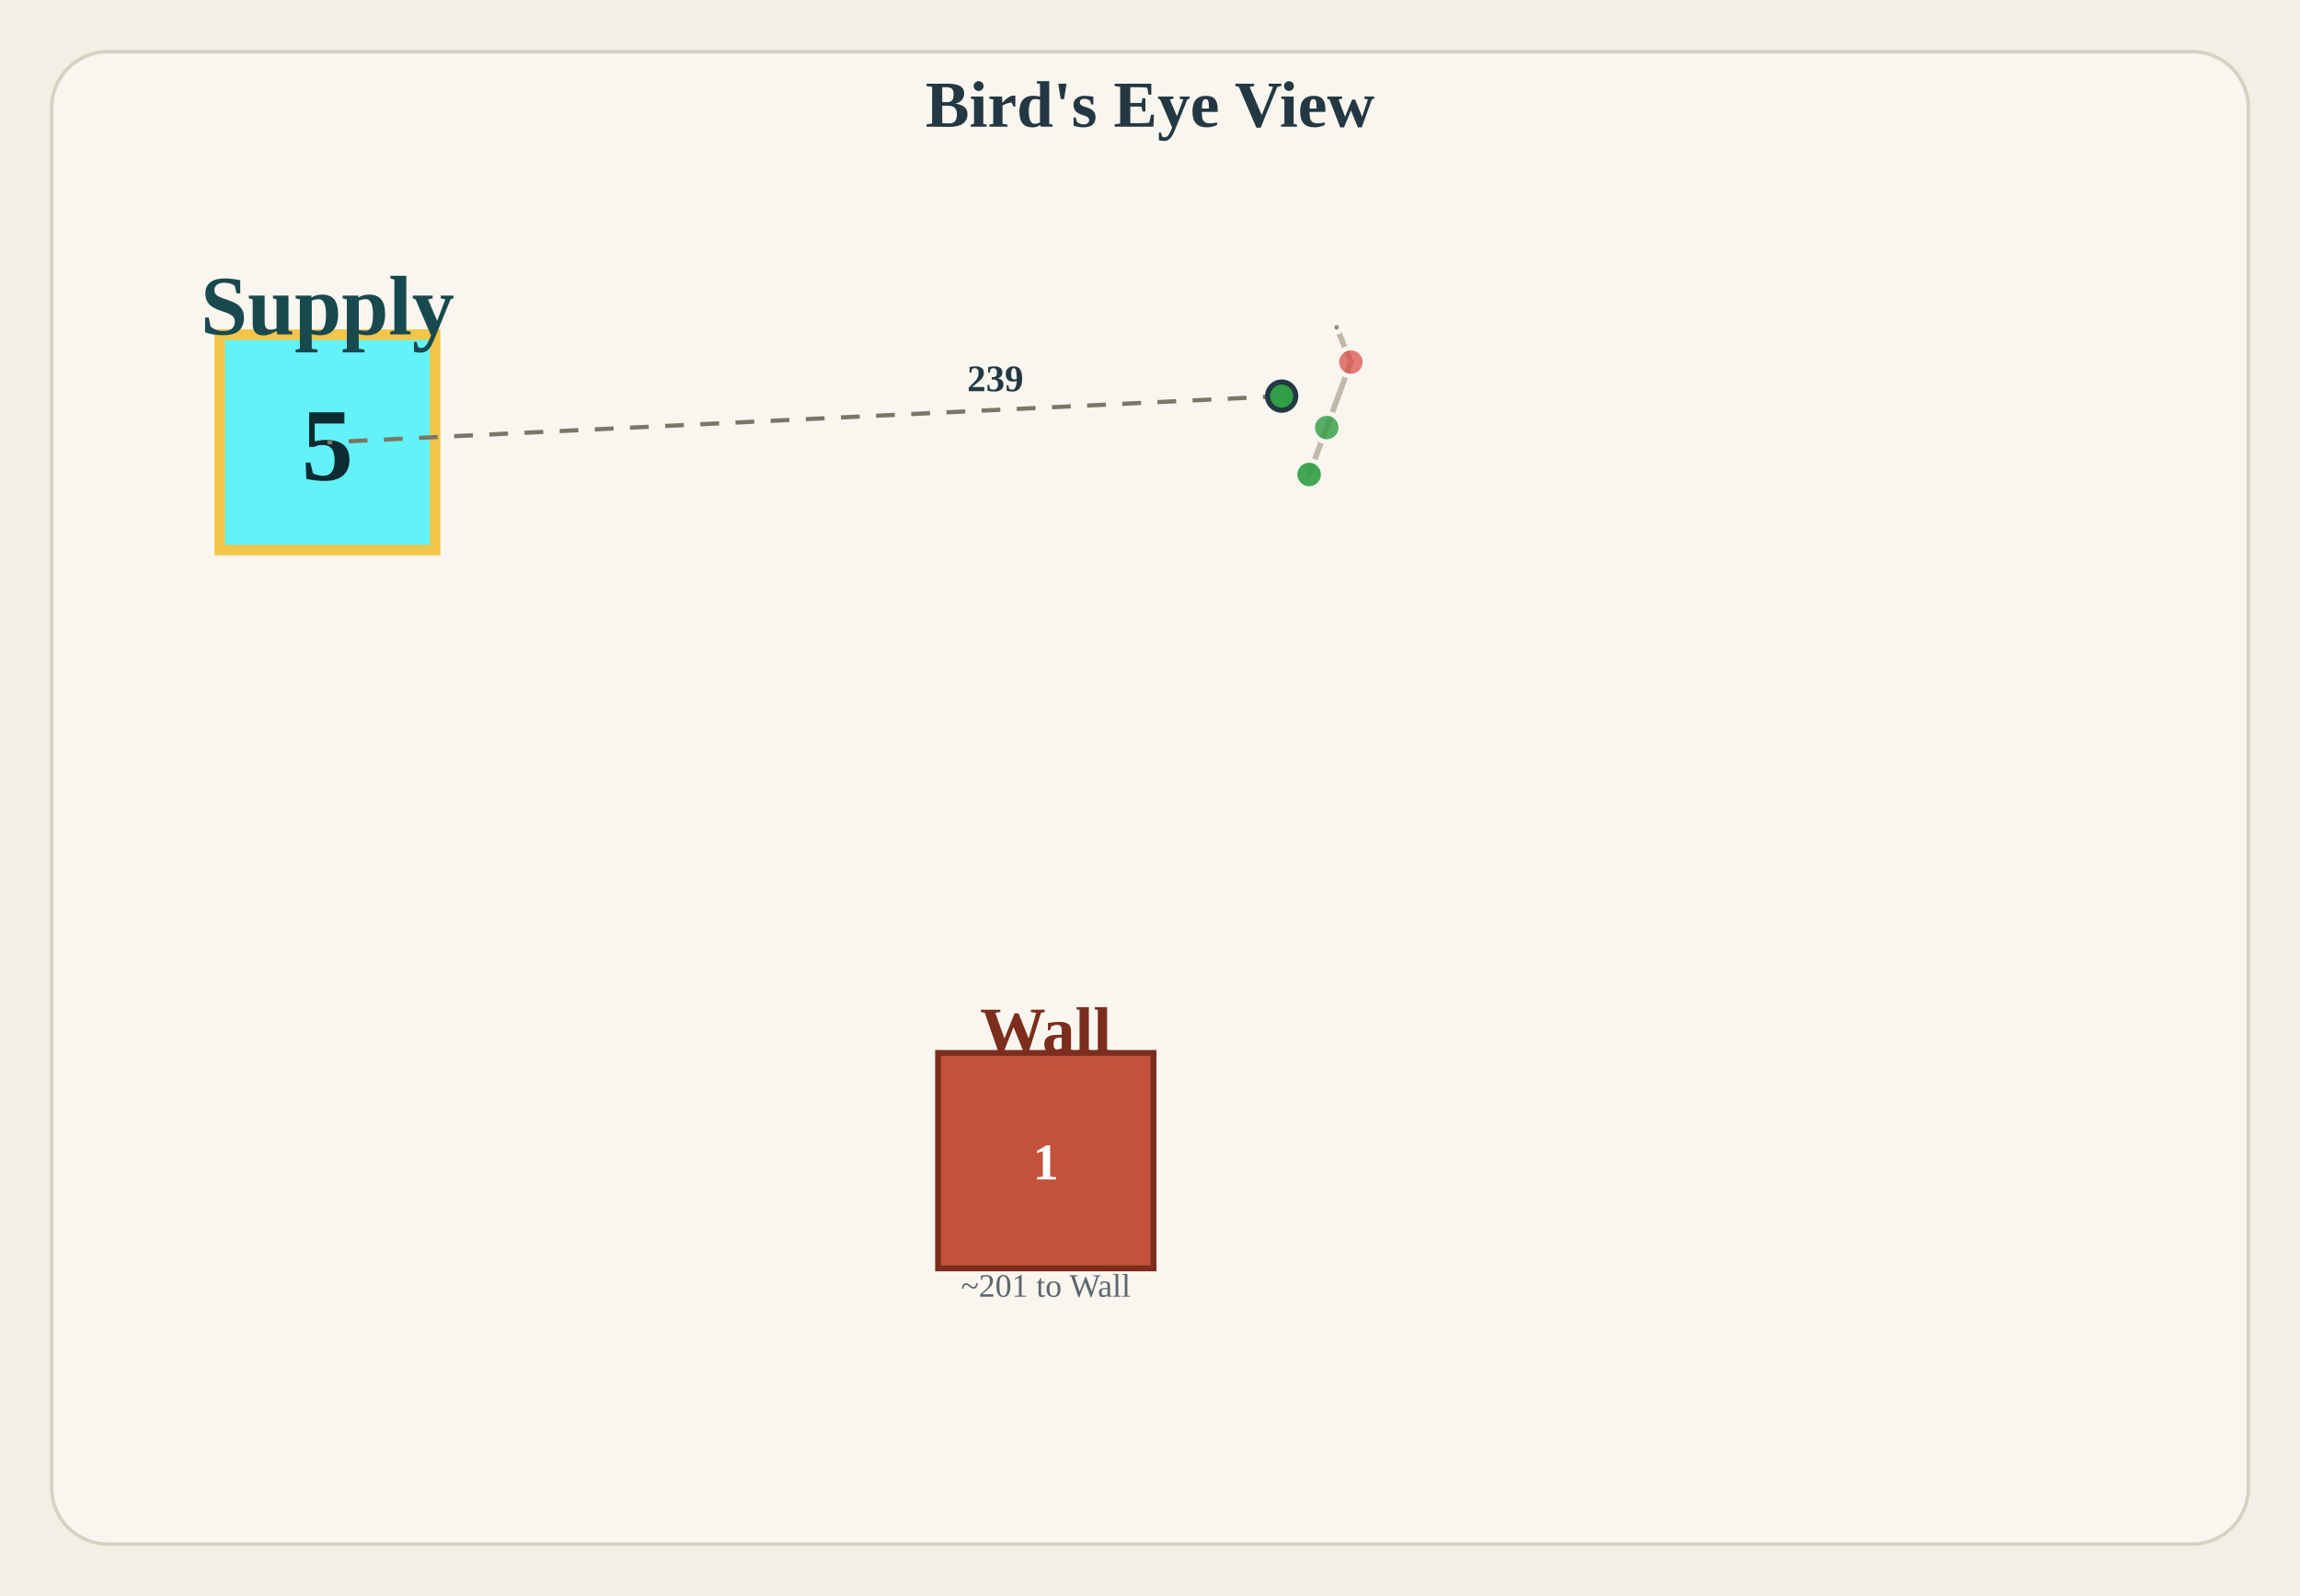
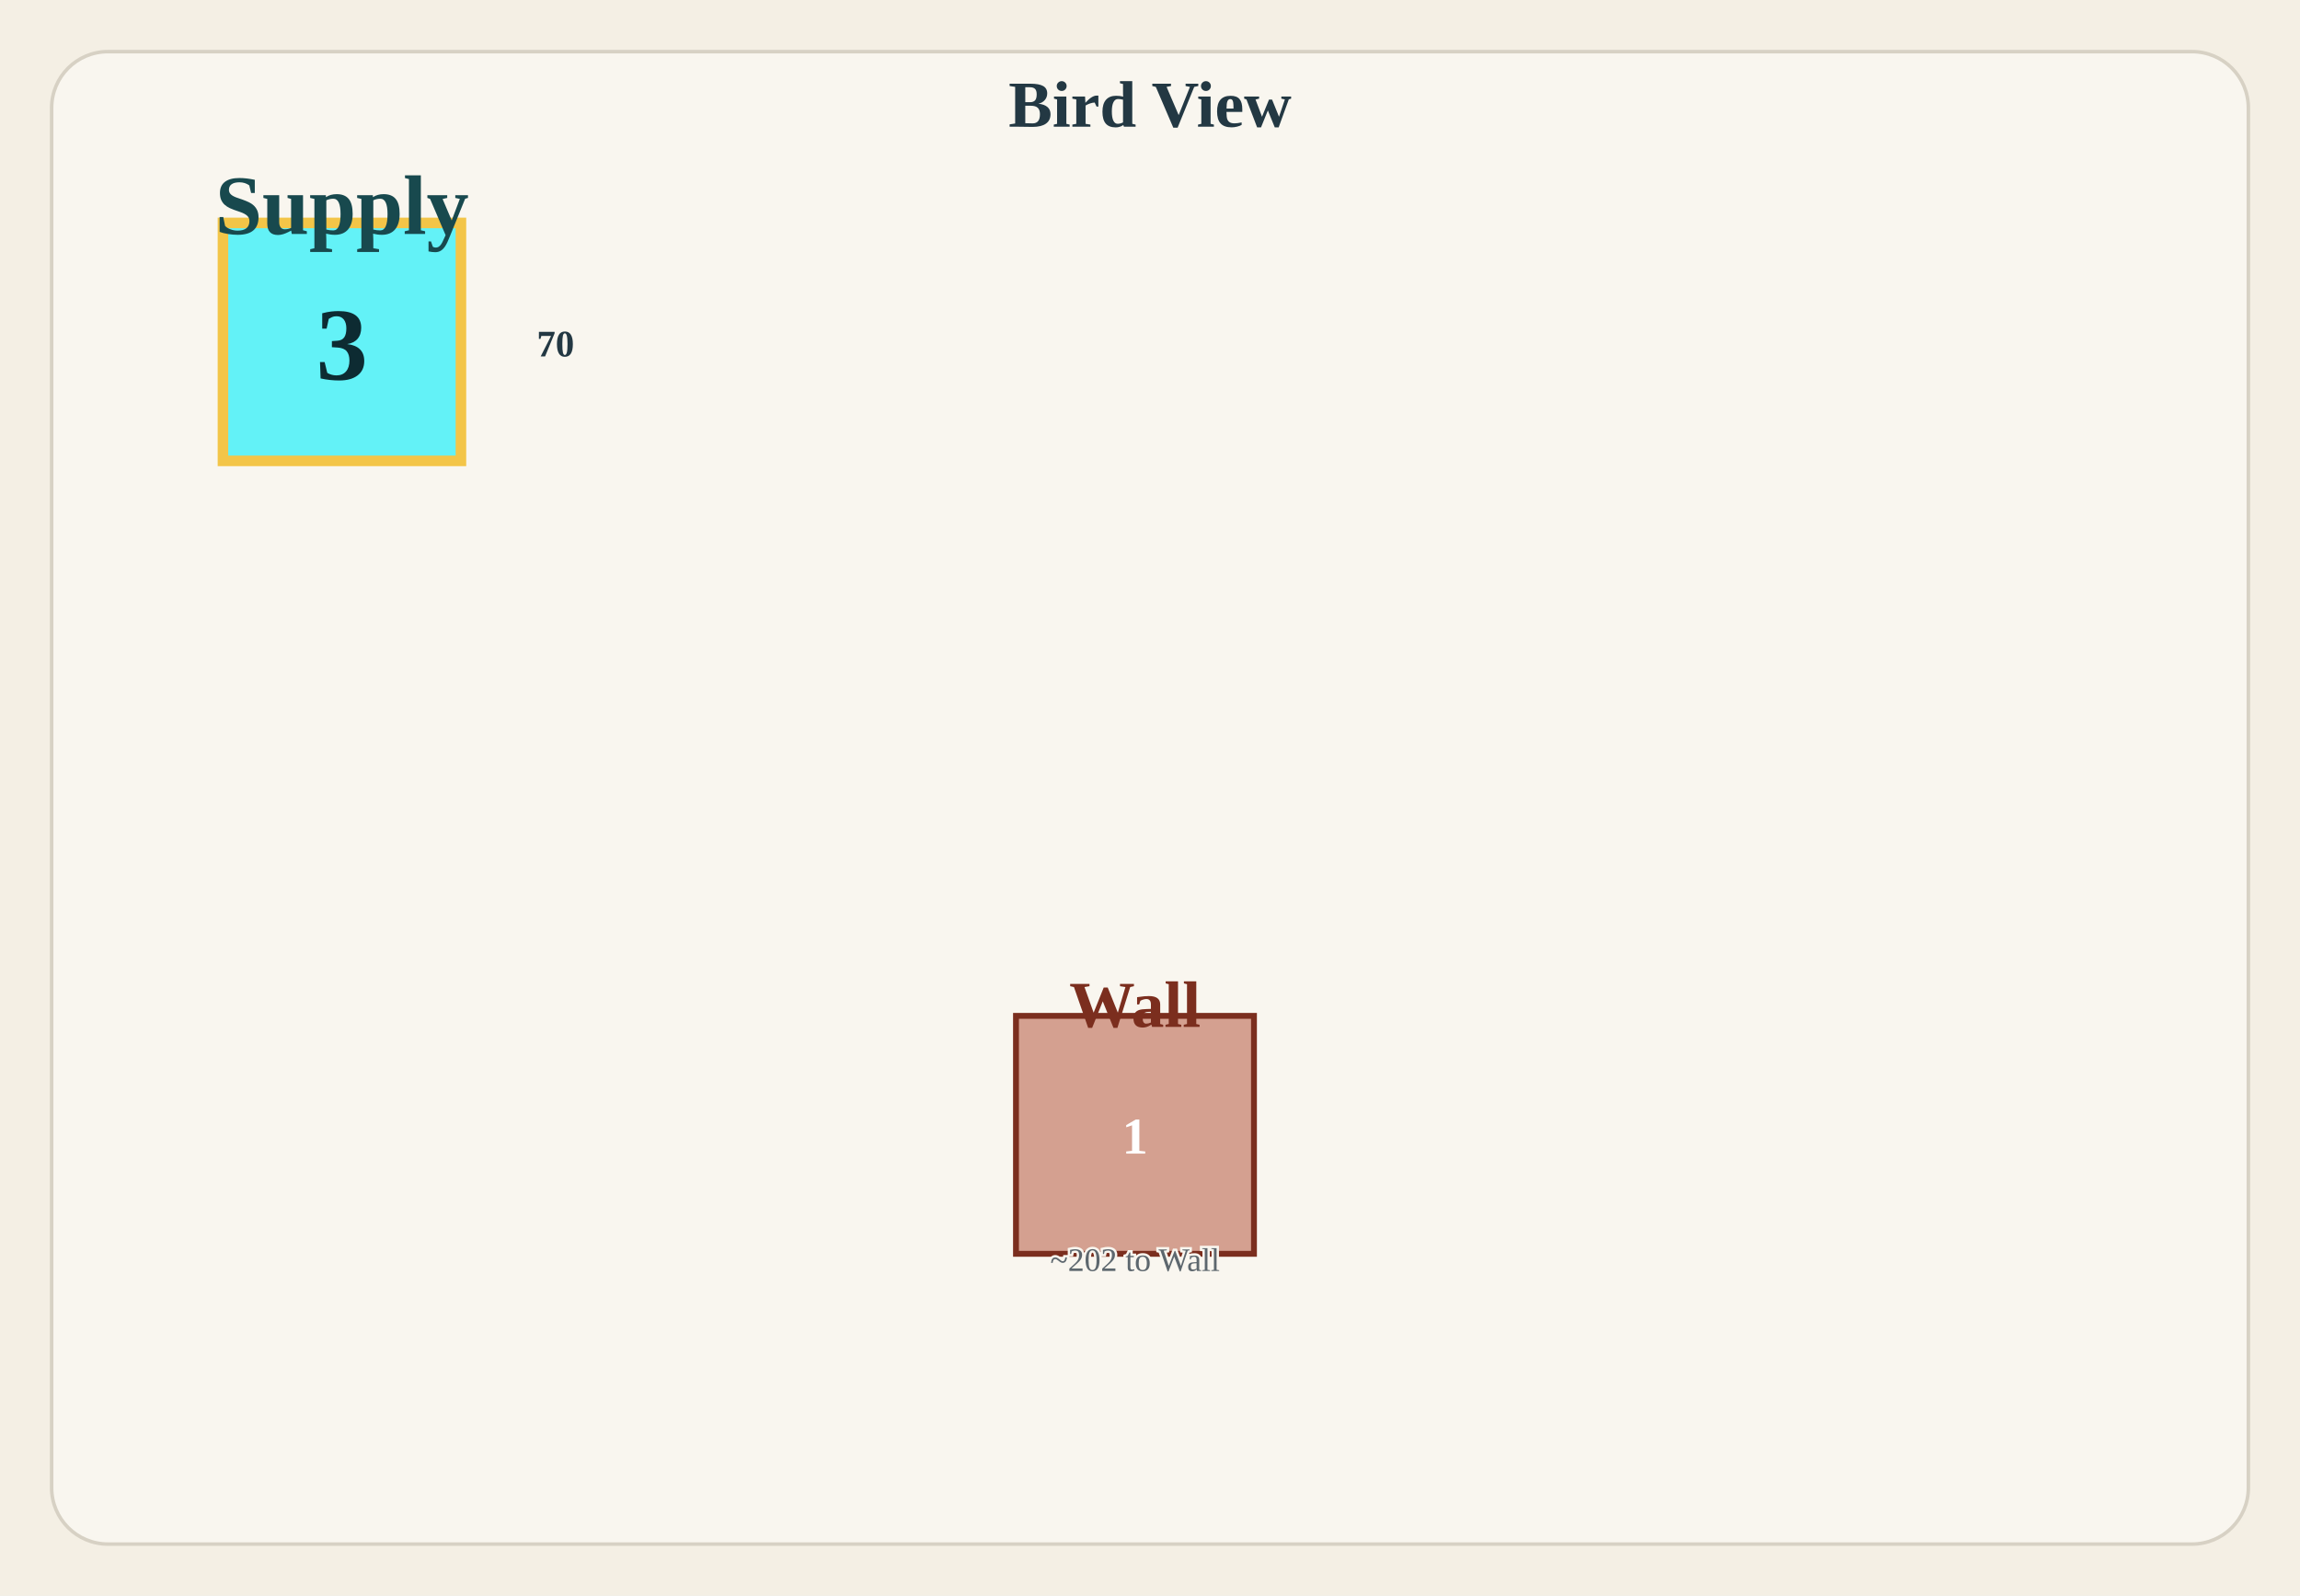
<svg xmlns="http://www.w3.org/2000/svg" width="980" height="680" viewBox="0 0 980 680">
  <rect width="100%" height="100%" fill="#f4efe4" />
  <rect x="22" y="22" width="936" height="636" rx="24" fill="#f9f6ef" stroke="#d7d1c4" stroke-width="1.5" />
-   <text x="490.0" y="54.0" text-anchor="middle" font-size="28" font-weight="900" fill="#233843">Bird's Eye View</text>
-   <polygon points="399.7,448.7 491.5,448.7 491.5,540.5 399.7,540.5" fill="#c2523c" stroke="#7b2e1e" stroke-width="2.5" />
-   <text x="445.6" y="448.6" text-anchor="middle" font-size="28" font-weight="600" fill="#7b2e1e">Wall</text>
-   <text x="445.6" y="502.6" text-anchor="middle" font-size="22" font-weight="700" fill="#ffffff">1</text>
-   <polygon points="185.4,234.4 93.6,234.4 93.6,142.6 185.4,142.6" fill="#63f2f7" stroke="#f3c548" stroke-width="4.5" />
-   <text x="139.5" y="142.5" text-anchor="middle" font-size="36" font-weight="600" fill="#18494e">Supply</text>
-   <text x="139.5" y="204.5" text-anchor="middle" font-size="44" font-weight="700" fill="#0d2b32">5</text>
-   <line x1="546.1" y1="168.8" x2="139.5" y2="188.5" stroke="#7b7668" stroke-width="1.8" stroke-dasharray="8 7" />
-   <g id="step-history">
-     <polyline class="step-history-path" points="569.5,139.5 575.6,154.3 565.3,182.2 557.8,202.2" fill="none" stroke="#b7aea0" stroke-width="2.4" stroke-linecap="round" stroke-linejoin="round" opacity="0.85" />
-     <circle class="step-history-dot" data-trend="unknown" cx="569.5" cy="139.5" r="2.0" fill="#7b7668" fill-opacity="0.60" stroke="#f9f6ef" stroke-width="2" />
-     <circle class="step-history-dot" data-trend="further" cx="575.6" cy="154.3" r="6.0" fill="#d94841" fill-opacity="0.70" stroke="#f9f6ef" stroke-width="2" />
-     <circle class="step-history-dot" data-trend="closer" cx="565.3" cy="182.2" r="6.0" fill="#2f9e44" fill-opacity="0.80" stroke="#f9f6ef" stroke-width="2" />
-     <circle class="step-history-dot" data-trend="closer" cx="557.8" cy="202.2" r="6.0" fill="#2f9e44" fill-opacity="0.90" stroke="#f9f6ef" stroke-width="2" />
-   </g>
-   <g id="camera-glyph">
-     <circle class="camera-dot" data-trend="closer" cx="546.1" cy="168.8" r="6.0" fill="#2f9e44" stroke="#233843" stroke-width="2.2" />
-   </g>
-   <text x="424.1" y="166.7" text-anchor="middle" font-size="16" font-weight="600" fill="#233843" stroke="#f9f6ef" stroke-width="2" paint-order="stroke">239</text>
-   <text x="445.6" y="552.6" text-anchor="middle" font-size="14" font-weight="500" fill="#5d676e" stroke="#f9f6ef" stroke-width="2" paint-order="stroke">~201 to Wall</text>
+   <text x="490.0" y="54.0" text-anchor="middle" font-size="28" font-weight="900" fill="#233843">Bird View</text>
+   <polygon points="432.9,432.9 534.3,432.9 534.3,534.3 432.9,534.3" fill="#d4a090" stroke="#7b2e1e" stroke-width="2.5" />
+   <text x="483.6" y="437.6" text-anchor="middle" font-size="28" font-weight="600" fill="#7b2e1e">Wall</text>
+   <text x="483.6" y="491.6" text-anchor="middle" font-size="22" font-weight="700" fill="#ffffff">1</text>
+   <polygon points="196.4,196.4 95.0,196.4 95.0,95.0 196.4,95.0" fill="#63f2f7" stroke="#f3c548" stroke-width="4.5" />
+   <text x="145.7" y="99.7" text-anchor="middle" font-size="36" font-weight="600" fill="#18494e">Supply</text>
+   <text x="145.7" y="161.7" text-anchor="middle" font-size="44" font-weight="700" fill="#0d2b32">3</text>
+   <text x="236.7" y="151.9" text-anchor="middle" font-size="16" font-weight="600" fill="#233843" stroke="#f9f6ef" stroke-width="2" paint-order="stroke">70</text>
+   <text x="483.6" y="541.6" text-anchor="middle" font-size="14" font-weight="500" fill="#5d676e" stroke="#f9f6ef" stroke-width="2" paint-order="stroke">~202 to Wall</text>
</svg>
